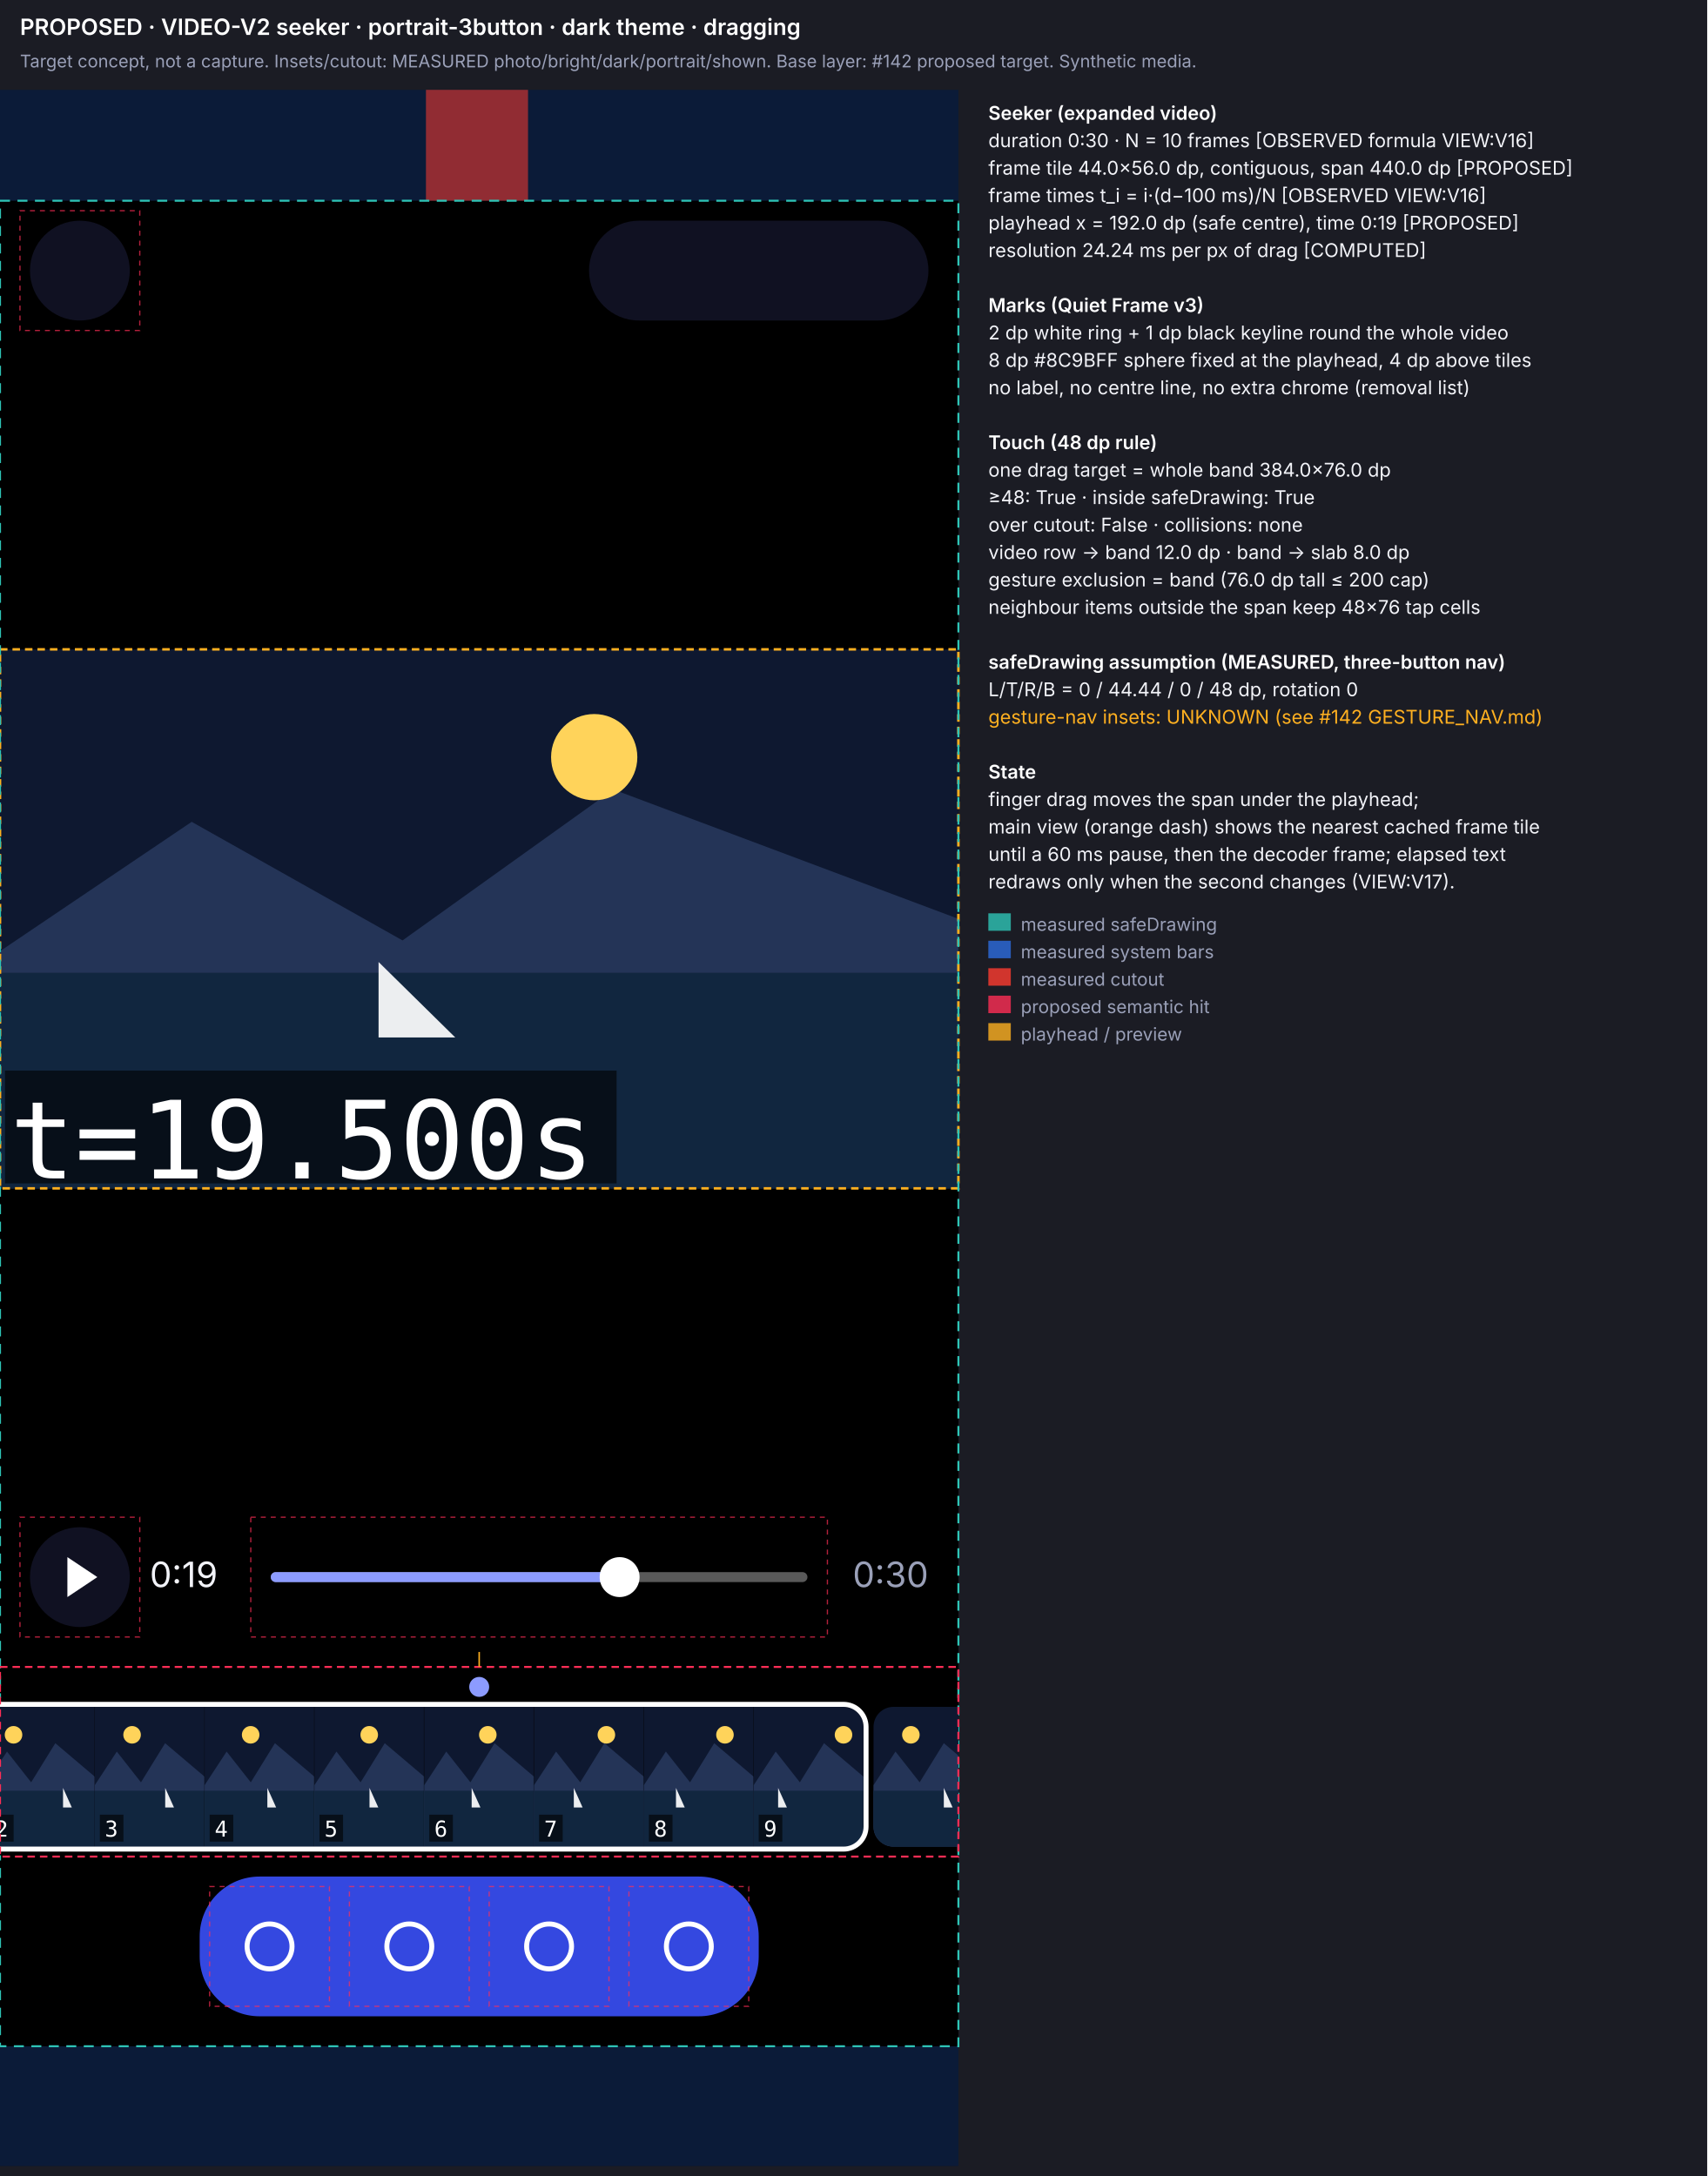
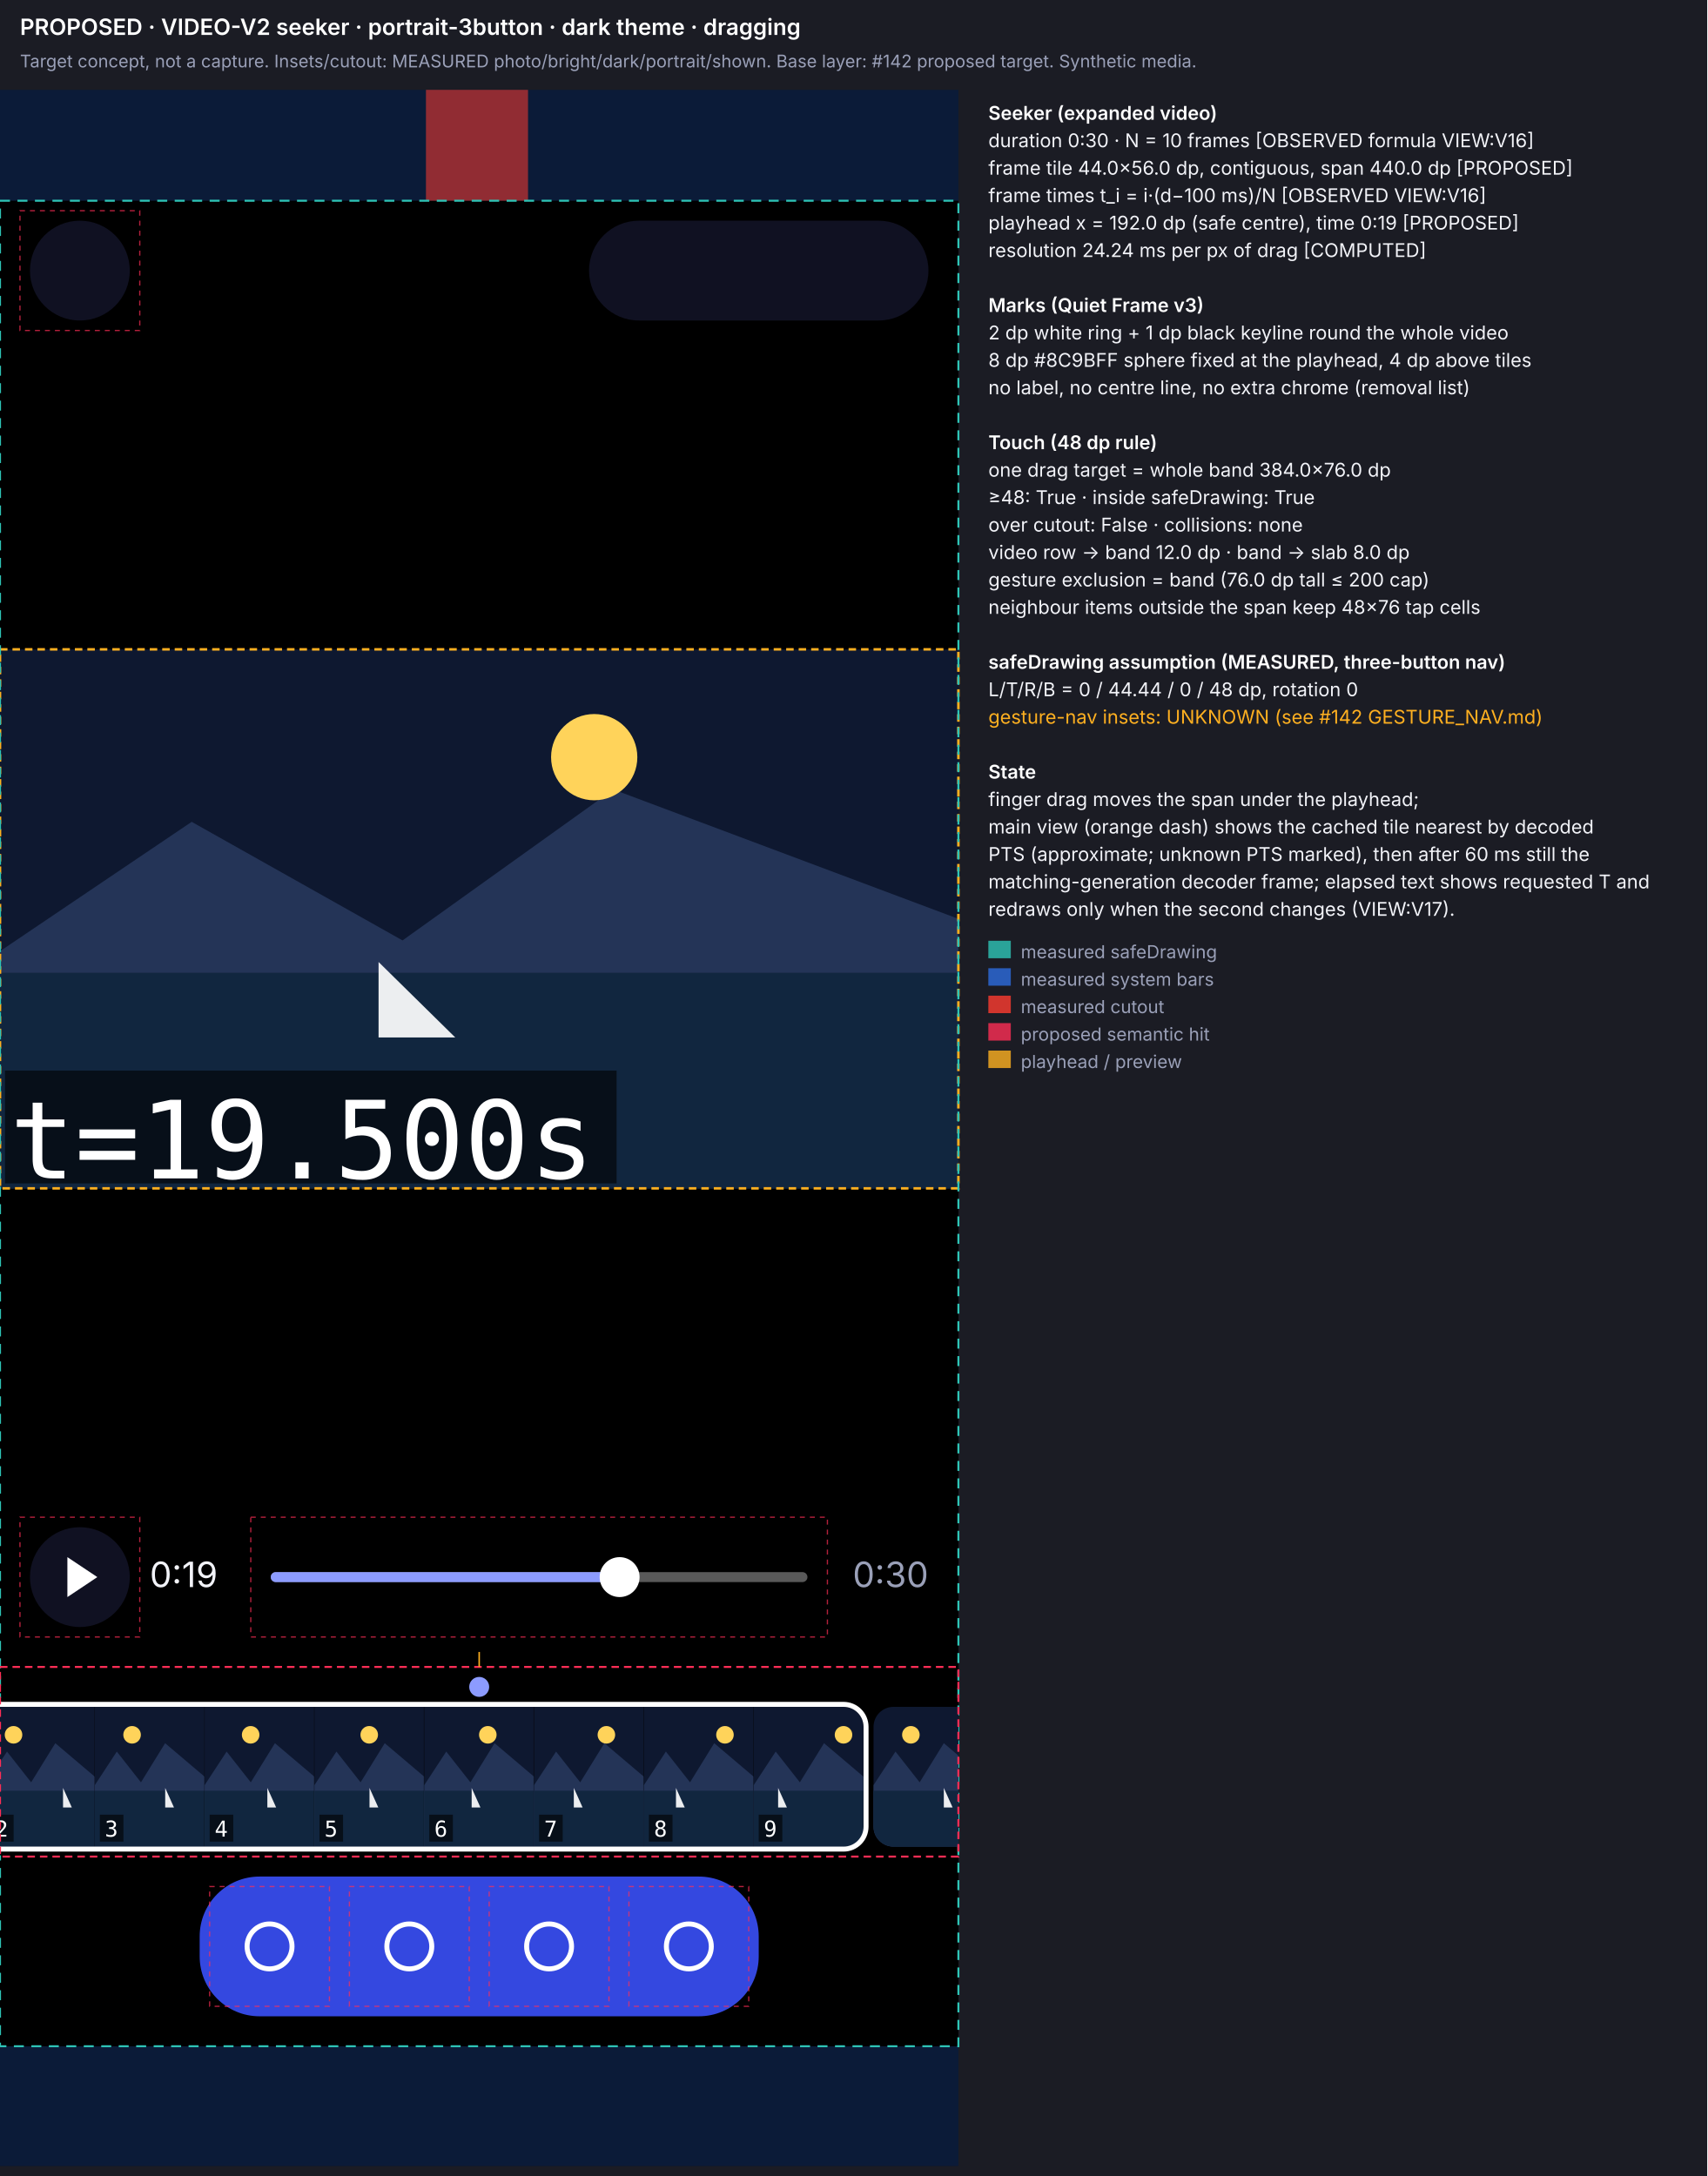
<svg xmlns="http://www.w3.org/2000/svg" viewBox="0 0 684.0 872.0" width="1368.0" height="1744.0" font-family="Funnel Sans, Inter, Arial, sans-serif">
  <rect width="684.0" height="872.0" fill="#1B1C24" />
  <text x="8" y="14" font-size="9" fill="#FFF" font-weight="600">PROPOSED · VIDEO-V2 seeker · portrait-3button · dark theme · dragging</text>
  <text x="8" y="27" font-size="7" fill="#9AA0B8">Target concept, not a capture. Insets/cutout: MEASURED photo/bright/dark/portrait/shown. Base layer: #142 proposed target. Synthetic media.</text>
  <g transform="translate(0,36)">
    <rect width="384.0" height="832.0" fill="#000" />
    <clipPath id="media">
      <rect x="0.0" y="224.22" width="384.0" height="216.0" rx="0" />
    </clipPath>
    <g clip-path="url(#media)">
      <rect x="0.0" y="224.22" width="384.0" height="216.0" fill="#0E1830" />
      <path d="M0.0 345.18 L76.8 293.34 L161.28 340.86 L245.76 280.38 L384.0 332.22 V440.22 H0.0 Z" fill="#243457" />
      <rect x="0.0" y="353.82" width="384.0" height="86.4" fill="#11263F" />
      <circle cx="238.08" cy="267.42" r="17.28" fill="#FFD35A" />
      <path d="M151.68 379.74 l0 -30.24 l30.72 30.24 Z" fill="#FFFFFF" opacity=".92" />
      <rect x="2.0" y="393.02" width="245.06" height="45.2" fill="#000" opacity=".6" />
      <text x="4.0" y="436.22" font-size="43.2" fill="#FFF" font-family="monospace">t=19.500s</text>
    </g>
    <rect x="0.0" y="224.22" width="384.0" height="216.0" fill="none" stroke="#FFB020" stroke-width="1" stroke-dasharray="3 2" />
    <rect width="384.0" height="44.44" fill="#2D6CDF" opacity=".25" />
    <rect y="784.0" width="384.0" height="48" fill="#2D6CDF" opacity=".25" />
    <rect x="170.67" y="0.0" width="40.89" height="44.44" fill="#FF3B30" opacity=".55" />
    <rect x="0" y="44.44" width="384.0" height="739.56" fill="none" stroke="#2EC4B6" stroke-dasharray="4 3" stroke-width=".8" />
    <circle cx="32.0" cy="72.44" r="20" fill="#14152A" opacity=".8" />
    <rect x="236.0" y="52.44" width="136.0" height="40.0" rx="20" fill="#14152A" opacity=".8" />
    <rect x="108.48" y="594.0" width="215.04" height="4" rx="2" fill="#FFF" opacity=".35" />
    <rect x="108.48" y="594.0" width="139.78" height="4" rx="2" fill="#8C9BFF" />
    <circle cx="248.26" cy="596.0" r="8" fill="#FFF" />
    <circle cx="32.0" cy="596.0" r="20" fill="#14152A" opacity=".8" />
    <path d="M27.0 588.0 l12 8 l-12 8 Z" fill="#FFF" />
    <text x="60.0" y="600.0" font-size="14.0" fill="#F2F3F8">0:19</text>
    <text x="372.0" y="600.0" font-size="14.0" fill="#9AA0B8" text-anchor="end">0:30</text>
    <clipPath id="bdraggingband">
      <rect x="0.0" y="630.0" width="384.0" height="80.0" />
    </clipPath>
    <g clip-path="url(#bdraggingband)">
      <clipPath id="bdraggingn11">
        <rect x="350.0" y="648.0" width="44.0" height="56.0" rx="8" />
      </clipPath>
      <g clip-path="url(#bdraggingn11)">
        <rect x="350.0" y="648.0" width="44.0" height="56.0" fill="#0E1830" />
        <path d="M350.0 679.36 L358.8 665.92 L368.48 678.24 L378.16 662.56 L394.0 676.0 V704.0 H350.0 Z" fill="#243457" />
        <rect x="350.0" y="681.6" width="44.0" height="22.4" fill="#11263F" />
        <circle cx="364.96" cy="659.2" r="3.52" fill="#FFD35A" />
        <path d="M378.16 688.32 l0 -7.84 l3.52 7.84 Z" fill="#FFFFFF" opacity=".92" />
      </g>
      <clipPath id="bdraggingn12">
        <rect x="398.0" y="648.0" width="44.0" height="56.0" rx="8" />
      </clipPath>
      <g clip-path="url(#bdraggingn12)">
        <rect x="398.0" y="648.0" width="44.0" height="56.0" fill="#F5F7FF" />
        <path d="M398.0 679.36 L406.8 665.92 L416.48 678.24 L426.16 662.56 L442.0 676.0 V704.0 H398.0 Z" fill="#6D86B5" />
        <rect x="398.0" y="681.6" width="44.0" height="22.4" fill="#8CC8E8" />
        <circle cx="412.96" cy="659.2" r="3.52" fill="#FFD35A" />
        <path d="M426.16 688.32 l0 -7.84 l3.52 7.84 Z" fill="#FFFFFF" opacity=".92" />
      </g>
      <clipPath id="bdraggingspan">
        <rect x="-94.0" y="648.0" width="440.0" height="56.0" rx="8" />
      </clipPath>
      <g clip-path="url(#bdraggingspan)">
        <rect x="-94.0" y="648.0" width="44.0" height="56.0" fill="#0E1830" />
        <path d="M-94.0 679.36 L-85.2 665.92 L-75.52 678.24 L-65.84 662.56 L-50.0 676.0 V704.0 H-94.0 Z" fill="#243457" />
        <rect x="-94.0" y="681.6" width="44.0" height="22.4" fill="#11263F" />
        <circle cx="-89.6" cy="659.2" r="3.52" fill="#FFD35A" />
        <path d="M-56.6 688.32 l0 -7.84 l3.52 7.84 Z" fill="#FFFFFF" opacity=".92" />
        <rect x="-92.0" y="691.2" width="9.46" height="10.8" fill="#000" opacity=".6" />
        <text x="-90.0" y="700.0" font-size="8.8" fill="#FFF" font-family="monospace">0</text>
        <line x1="-50.0" y1="648.0" x2="-50.0" y2="704.0" stroke="#000" stroke-opacity=".35" stroke-width=".5" />
        <rect x="-50.0" y="648.0" width="44.0" height="56.0" fill="#0E1830" />
        <path d="M-50.0 679.36 L-41.2 665.92 L-31.52 678.24 L-21.84 662.56 L-6.0 676.0 V704.0 H-50.0 Z" fill="#243457" />
        <rect x="-50.0" y="681.6" width="44.0" height="22.4" fill="#11263F" />
        <circle cx="-42.09" cy="659.2" r="3.52" fill="#FFD35A" />
        <path d="M-15.67 688.32 l0 -7.84 l3.52 7.84 Z" fill="#FFFFFF" opacity=".92" />
        <rect x="-48.0" y="691.2" width="9.46" height="10.8" fill="#000" opacity=".6" />
        <text x="-46.0" y="700.0" font-size="8.8" fill="#FFF" font-family="monospace">1</text>
        <line x1="-6.0" y1="648.0" x2="-6.0" y2="704.0" stroke="#000" stroke-opacity=".35" stroke-width=".5" />
        <rect x="-6.0" y="648.0" width="44.0" height="56.0" fill="#0E1830" />
        <path d="M-6.0 679.36 L2.8 665.92 L12.48 678.24 L22.16 662.56 L38.0 676.0 V704.0 H-6.0 Z" fill="#243457" />
        <rect x="-6.0" y="681.6" width="44.0" height="22.4" fill="#11263F" />
        <circle cx="5.42" cy="659.2" r="3.52" fill="#FFD35A" />
        <path d="M25.26 688.32 l0 -7.84 l3.52 7.84 Z" fill="#FFFFFF" opacity=".92" />
        <rect x="-4.0" y="691.2" width="9.46" height="10.8" fill="#000" opacity=".6" />
        <text x="-2.0" y="700.0" font-size="8.8" fill="#FFF" font-family="monospace">2</text>
        <line x1="38.0" y1="648.0" x2="38.0" y2="704.0" stroke="#000" stroke-opacity=".35" stroke-width=".5" />
        <rect x="38.0" y="648.0" width="44.0" height="56.0" fill="#0E1830" />
        <path d="M38.0 679.36 L46.8 665.92 L56.48 678.24 L66.16 662.56 L82.0 676.0 V704.0 H38.0 Z" fill="#243457" />
        <rect x="38.0" y="681.6" width="44.0" height="22.4" fill="#11263F" />
        <circle cx="52.92" cy="659.2" r="3.52" fill="#FFD35A" />
        <path d="M66.19 688.32 l0 -7.84 l3.52 7.84 Z" fill="#FFFFFF" opacity=".92" />
        <rect x="40.0" y="691.2" width="9.46" height="10.8" fill="#000" opacity=".6" />
        <text x="42.0" y="700.0" font-size="8.8" fill="#FFF" font-family="monospace">3</text>
        <line x1="82.0" y1="648.0" x2="82.0" y2="704.0" stroke="#000" stroke-opacity=".35" stroke-width=".5" />
        <rect x="82.0" y="648.0" width="44.0" height="56.0" fill="#0E1830" />
        <path d="M82.0 679.36 L90.8 665.92 L100.48 678.24 L110.16 662.56 L126.0 676.0 V704.0 H82.0 Z" fill="#243457" />
        <rect x="82.0" y="681.6" width="44.0" height="22.4" fill="#11263F" />
        <circle cx="100.43" cy="659.2" r="3.52" fill="#FFD35A" />
        <path d="M107.12 688.32 l0 -7.84 l3.52 7.84 Z" fill="#FFFFFF" opacity=".92" />
        <rect x="84.0" y="691.2" width="9.46" height="10.8" fill="#000" opacity=".6" />
        <text x="86.0" y="700.0" font-size="8.8" fill="#FFF" font-family="monospace">4</text>
        <line x1="126.0" y1="648.0" x2="126.0" y2="704.0" stroke="#000" stroke-opacity=".35" stroke-width=".5" />
        <rect x="126.0" y="648.0" width="44.0" height="56.0" fill="#0E1830" />
        <path d="M126.0 679.36 L134.8 665.92 L144.48 678.24 L154.16 662.56 L170.0 676.0 V704.0 H126.0 Z" fill="#243457" />
        <rect x="126.0" y="681.6" width="44.0" height="22.4" fill="#11263F" />
        <circle cx="147.94" cy="659.2" r="3.52" fill="#FFD35A" />
        <path d="M148.05 688.32 l0 -7.84 l3.52 7.84 Z" fill="#FFFFFF" opacity=".92" />
        <rect x="128.0" y="691.2" width="9.46" height="10.8" fill="#000" opacity=".6" />
        <text x="130.0" y="700.0" font-size="8.8" fill="#FFF" font-family="monospace">5</text>
        <line x1="170.0" y1="648.0" x2="170.0" y2="704.0" stroke="#000" stroke-opacity=".35" stroke-width=".5" />
        <rect x="170.0" y="648.0" width="44.0" height="56.0" fill="#0E1830" />
        <path d="M170.0 679.36 L178.8 665.92 L188.48 678.24 L198.16 662.56 L214.0 676.0 V704.0 H170.0 Z" fill="#243457" />
        <rect x="170.0" y="681.6" width="44.0" height="22.4" fill="#11263F" />
        <circle cx="195.45" cy="659.2" r="3.52" fill="#FFD35A" />
        <path d="M188.98 688.32 l0 -7.84 l3.52 7.84 Z" fill="#FFFFFF" opacity=".92" />
        <rect x="172.0" y="691.2" width="9.46" height="10.8" fill="#000" opacity=".6" />
        <text x="174.0" y="700.0" font-size="8.8" fill="#FFF" font-family="monospace">6</text>
        <line x1="214.0" y1="648.0" x2="214.0" y2="704.0" stroke="#000" stroke-opacity=".35" stroke-width=".5" />
        <rect x="214.0" y="648.0" width="44.0" height="56.0" fill="#0E1830" />
        <path d="M214.0 679.36 L222.8 665.92 L232.48 678.24 L242.16 662.56 L258.0 676.0 V704.0 H214.0 Z" fill="#243457" />
        <rect x="214.0" y="681.6" width="44.0" height="22.4" fill="#11263F" />
        <circle cx="242.96" cy="659.2" r="3.52" fill="#FFD35A" />
        <path d="M229.91 688.32 l0 -7.84 l3.52 7.84 Z" fill="#FFFFFF" opacity=".92" />
        <rect x="216.0" y="691.2" width="9.46" height="10.8" fill="#000" opacity=".6" />
        <text x="218.0" y="700.0" font-size="8.8" fill="#FFF" font-family="monospace">7</text>
        <line x1="258.0" y1="648.0" x2="258.0" y2="704.0" stroke="#000" stroke-opacity=".35" stroke-width=".5" />
        <rect x="258.0" y="648.0" width="44.0" height="56.0" fill="#0E1830" />
        <path d="M258.0 679.36 L266.8 665.92 L276.48 678.24 L286.16 662.56 L302.0 676.0 V704.0 H258.0 Z" fill="#243457" />
        <rect x="258.0" y="681.6" width="44.0" height="22.4" fill="#11263F" />
        <circle cx="290.47" cy="659.2" r="3.52" fill="#FFD35A" />
        <path d="M270.84 688.32 l0 -7.84 l3.52 7.84 Z" fill="#FFFFFF" opacity=".92" />
        <rect x="260.0" y="691.2" width="9.46" height="10.8" fill="#000" opacity=".6" />
        <text x="262.0" y="700.0" font-size="8.8" fill="#FFF" font-family="monospace">8</text>
        <line x1="302.0" y1="648.0" x2="302.0" y2="704.0" stroke="#000" stroke-opacity=".35" stroke-width=".5" />
        <rect x="302.0" y="648.0" width="44.0" height="56.0" fill="#0E1830" />
        <path d="M302.0 679.36 L310.8 665.92 L320.48 678.24 L330.16 662.56 L346.0 676.0 V704.0 H302.0 Z" fill="#243457" />
        <rect x="302.0" y="681.6" width="44.0" height="22.4" fill="#11263F" />
        <circle cx="337.97" cy="659.2" r="3.52" fill="#FFD35A" />
        <path d="M311.77 688.32 l0 -7.84 l3.52 7.84 Z" fill="#FFFFFF" opacity=".92" />
        <rect x="304.0" y="691.2" width="9.46" height="10.8" fill="#000" opacity=".6" />
        <text x="306.0" y="700.0" font-size="8.8" fill="#FFF" font-family="monospace">9</text>
        <line x1="346.0" y1="648.0" x2="346.0" y2="704.0" stroke="#000" stroke-opacity=".35" stroke-width=".5" />
      </g>
      <rect x="-97.0" y="645.0" width="446.0" height="62.0" rx="11" fill="none" stroke="#000" stroke-width="1" />
      <rect x="-95.0" y="647.0" width="442.0" height="58.0" rx="9" fill="none" stroke="#FFF" stroke-width="2" />
    </g>
    <circle cx="192.0" cy="640.0" r="5.0" fill="#000" />
    <circle cx="192.0" cy="640.0" r="4.0" fill="#8C9BFF" />
    <rect x="80.0" y="716.0" width="224.0" height="56.0" rx="24" fill="#3448E0" />
    <circle cx="108.0" cy="744.0" r="9" fill="none" stroke="#FFF" stroke-width="2" />
    <circle cx="164.0" cy="744.0" r="9" fill="none" stroke="#FFF" stroke-width="2" />
    <circle cx="220.0" cy="744.0" r="9" fill="none" stroke="#FFF" stroke-width="2" />
    <circle cx="276.0" cy="744.0" r="9" fill="none" stroke="#FFF" stroke-width="2" />
    <rect x="0.0" y="632.0" width="384.0" height="76.0" fill="none" stroke="#FF2D55" stroke-width=".8" stroke-dasharray="3 2" />
    <rect x="8.0" y="572.0" width="48.0" height="48.0" fill="none" stroke="#FF2D55" stroke-width=".5" stroke-dasharray="2 2" opacity=".7" />
    <rect x="100.48" y="572.0" width="231.04" height="48.0" fill="none" stroke="#FF2D55" stroke-width=".5" stroke-dasharray="2 2" opacity=".7" />
    <rect x="84.0" y="720.0" width="48.0" height="48.0" fill="none" stroke="#FF2D55" stroke-width=".5" stroke-dasharray="2 2" opacity=".7" />
    <rect x="140.0" y="720.0" width="48.0" height="48.0" fill="none" stroke="#FF2D55" stroke-width=".5" stroke-dasharray="2 2" opacity=".7" />
    <rect x="196.0" y="720.0" width="48.0" height="48.0" fill="none" stroke="#FF2D55" stroke-width=".5" stroke-dasharray="2 2" opacity=".7" />
    <rect x="252.0" y="720.0" width="48.0" height="48.0" fill="none" stroke="#FF2D55" stroke-width=".5" stroke-dasharray="2 2" opacity=".7" />
    <rect x="8.0" y="48.44" width="48.0" height="48.0" fill="none" stroke="#FF2D55" stroke-width=".5" stroke-dasharray="2 2" opacity=".7" />
    <line x1="192.0" y1="626.0" x2="192.0" y2="632.0" stroke="#FFB020" stroke-width=".6" />
  </g>
  <g transform="translate(396.0,48)">
    <text x="0" y="0" font-size="7.6" fill="#FFF" font-weight="600">Seeker (expanded video)</text>
    <text x="0" y="11" font-size="7.6" fill="#F2F3F8" font-weight="400">duration 0:30 · N = 10 frames  [OBSERVED formula VIEW:V16]</text>
    <text x="0" y="22" font-size="7.6" fill="#F2F3F8" font-weight="400">frame tile 44.0×56.0 dp, contiguous, span 440.0 dp  [PROPOSED]</text>
    <text x="0" y="33" font-size="7.6" fill="#F2F3F8" font-weight="400">frame times t_i = i·(d−100 ms)/N  [OBSERVED VIEW:V16]</text>
    <text x="0" y="44" font-size="7.6" fill="#F2F3F8" font-weight="400">playhead x = 192.0 dp (safe centre), time 0:19  [PROPOSED]</text>
    <text x="0" y="55" font-size="7.6" fill="#F2F3F8" font-weight="400">resolution 24.24 ms per px of drag  [COMPUTED]</text>
    <text x="0" y="66" font-size="7.6" fill="#F2F3F8" font-weight="400" />
    <text x="0" y="77" font-size="7.6" fill="#FFF" font-weight="600">Marks (Quiet Frame v3)</text>
    <text x="0" y="88" font-size="7.6" fill="#F2F3F8" font-weight="400">2 dp white ring + 1 dp black keyline round the whole video</text>
    <text x="0" y="99" font-size="7.6" fill="#F2F3F8" font-weight="400">8 dp #8C9BFF sphere fixed at the playhead, 4 dp above tiles</text>
    <text x="0" y="110" font-size="7.6" fill="#F2F3F8" font-weight="400">no label, no centre line, no extra chrome (removal list)</text>
    <text x="0" y="121" font-size="7.6" fill="#F2F3F8" font-weight="400" />
    <text x="0" y="132" font-size="7.6" fill="#FFF" font-weight="600">Touch (48 dp rule)</text>
    <text x="0" y="143" font-size="7.6" fill="#F2F3F8" font-weight="400">one drag target = whole band 384.0×76.0 dp</text>
    <text x="0" y="154" font-size="7.6" fill="#F2F3F8" font-weight="400">≥48: True · inside safeDrawing: True</text>
    <text x="0" y="165" font-size="7.6" fill="#F2F3F8" font-weight="400">over cutout: False · collisions: none</text>
    <text x="0" y="176" font-size="7.6" fill="#F2F3F8" font-weight="400">video row → band 12.0 dp · band → slab 8.0 dp</text>
    <text x="0" y="187" font-size="7.6" fill="#F2F3F8" font-weight="400">gesture exclusion = band (76.0 dp tall ≤ 200 cap)</text>
    <text x="0" y="198" font-size="7.6" fill="#F2F3F8" font-weight="400">neighbour items outside the span keep 48×76 tap cells</text>
    <text x="0" y="209" font-size="7.6" fill="#F2F3F8" font-weight="400" />
    <text x="0" y="220" font-size="7.6" fill="#FFF" font-weight="600">safeDrawing assumption (MEASURED, three-button nav)</text>
    <text x="0" y="231" font-size="7.6" fill="#F2F3F8" font-weight="400">L/T/R/B = 0 / 44.44 / 0 / 48 dp, rotation 0</text>
    <text x="0" y="242" font-size="7.6" fill="#FFB020" font-weight="400">gesture-nav insets: UNKNOWN (see #142 GESTURE_NAV.md)</text>
    <text x="0" y="253" font-size="7.6" fill="#F2F3F8" font-weight="400" />
    <text x="0" y="264" font-size="7.6" fill="#FFF" font-weight="600">State</text>
    <text x="0" y="275" font-size="7.6" fill="#F2F3F8" font-weight="400">finger drag moves the span under the playhead;</text>
-     <text x="0" y="286" font-size="7.6" fill="#F2F3F8" font-weight="400">main view (orange dash) shows the nearest cached frame tile</text>
-     <text x="0" y="297" font-size="7.6" fill="#F2F3F8" font-weight="400">until a 60 ms pause, then the decoder frame; elapsed text</text>
-     <text x="0" y="308" font-size="7.6" fill="#F2F3F8" font-weight="400">redraws only when the second changes (VIEW:V17).</text>
-     <rect x="0" y="318" width="9" height="7" fill="#2EC4B6" opacity=".8" />
-     <text x="13" y="325" font-size="7.2" fill="#9AA0B8">measured safeDrawing</text>
-     <rect x="0" y="329" width="9" height="7" fill="#2D6CDF" opacity=".8" />
-     <text x="13" y="336" font-size="7.2" fill="#9AA0B8">measured system bars</text>
-     <rect x="0" y="340" width="9" height="7" fill="#FF3B30" opacity=".8" />
-     <text x="13" y="347" font-size="7.2" fill="#9AA0B8">measured cutout</text>
-     <rect x="0" y="351" width="9" height="7" fill="#FF2D55" opacity=".8" />
-     <text x="13" y="358" font-size="7.2" fill="#9AA0B8">proposed semantic hit</text>
-     <rect x="0" y="362" width="9" height="7" fill="#FFB020" opacity=".8" />
-     <text x="13" y="369" font-size="7.2" fill="#9AA0B8">playhead / preview</text>
+     <text x="0" y="286" font-size="7.6" fill="#F2F3F8" font-weight="400">main view (orange dash) shows the cached tile nearest by decoded</text>
+     <text x="0" y="297" font-size="7.6" fill="#F2F3F8" font-weight="400">PTS (approximate; unknown PTS marked), then after 60 ms still the</text>
+     <text x="0" y="308" font-size="7.6" fill="#F2F3F8" font-weight="400">matching-generation decoder frame; elapsed text shows requested T and</text>
+     <text x="0" y="319" font-size="7.6" fill="#F2F3F8" font-weight="400">redraws only when the second changes (VIEW:V17).</text>
+     <rect x="0" y="329" width="9" height="7" fill="#2EC4B6" opacity=".8" />
+     <text x="13" y="336" font-size="7.2" fill="#9AA0B8">measured safeDrawing</text>
+     <rect x="0" y="340" width="9" height="7" fill="#2D6CDF" opacity=".8" />
+     <text x="13" y="347" font-size="7.2" fill="#9AA0B8">measured system bars</text>
+     <rect x="0" y="351" width="9" height="7" fill="#FF3B30" opacity=".8" />
+     <text x="13" y="358" font-size="7.2" fill="#9AA0B8">measured cutout</text>
+     <rect x="0" y="362" width="9" height="7" fill="#FF2D55" opacity=".8" />
+     <text x="13" y="369" font-size="7.2" fill="#9AA0B8">proposed semantic hit</text>
+     <rect x="0" y="373" width="9" height="7" fill="#FFB020" opacity=".8" />
+     <text x="13" y="380" font-size="7.2" fill="#9AA0B8">playhead / preview</text>
  </g>
</svg>
